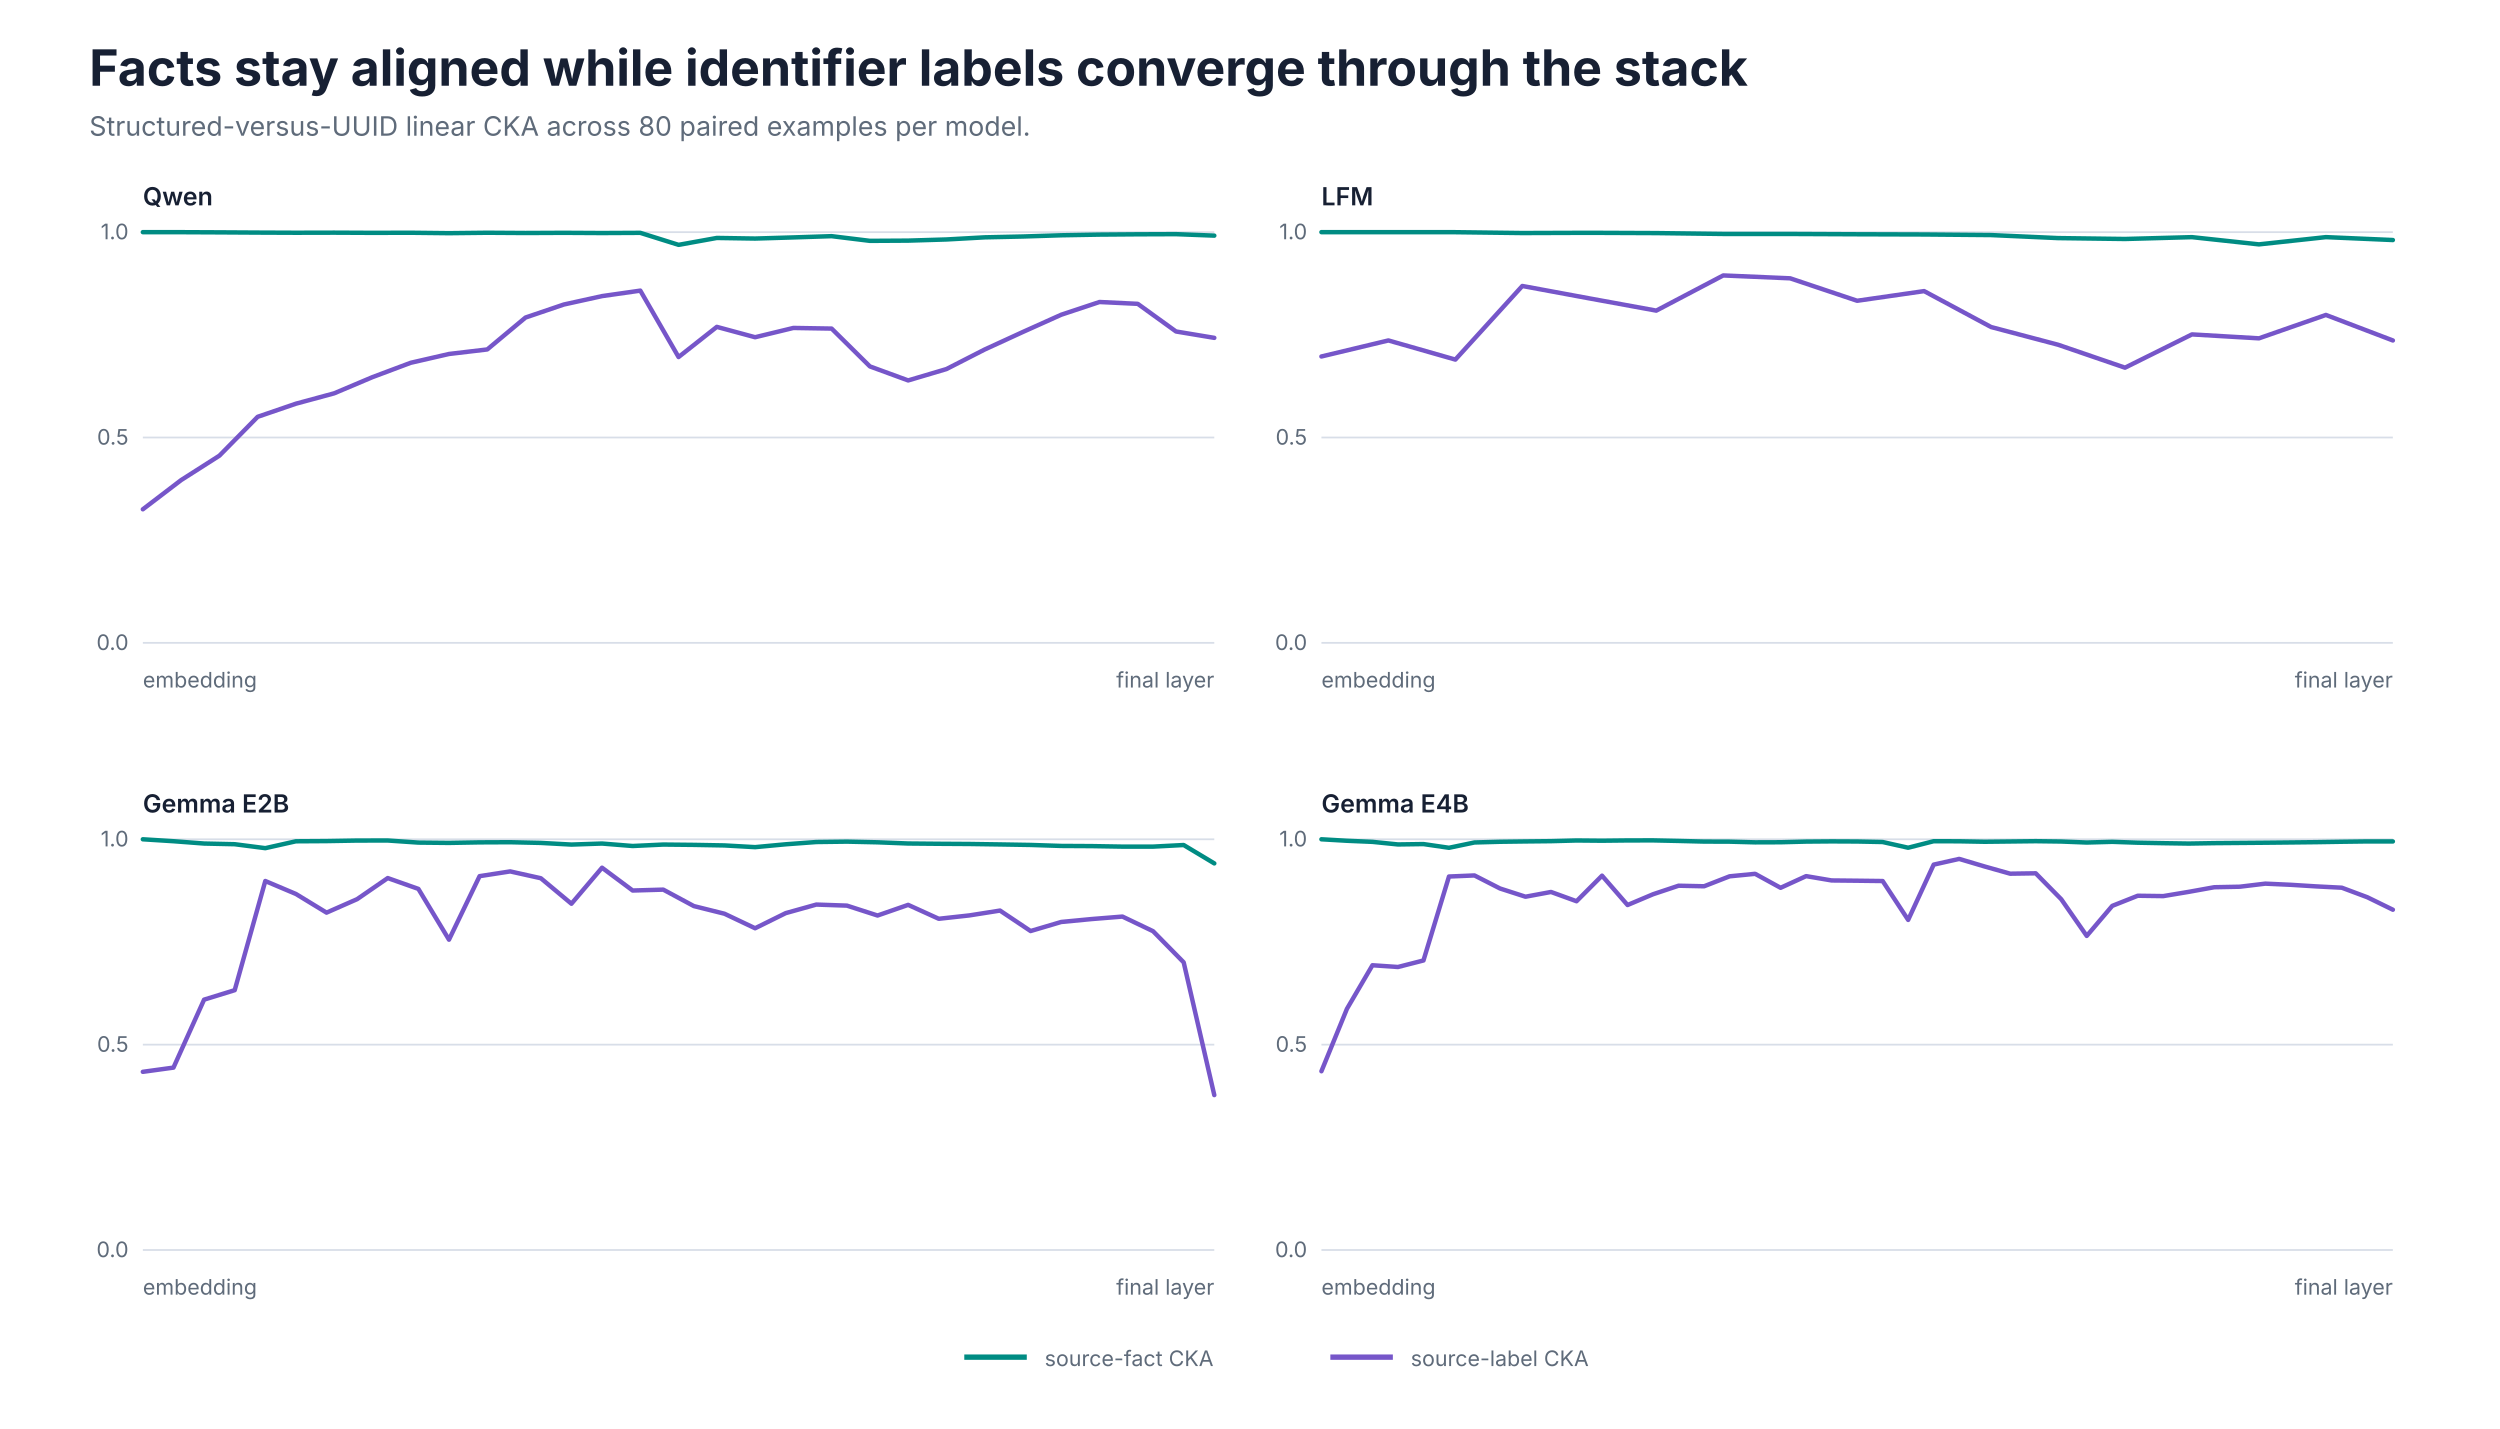
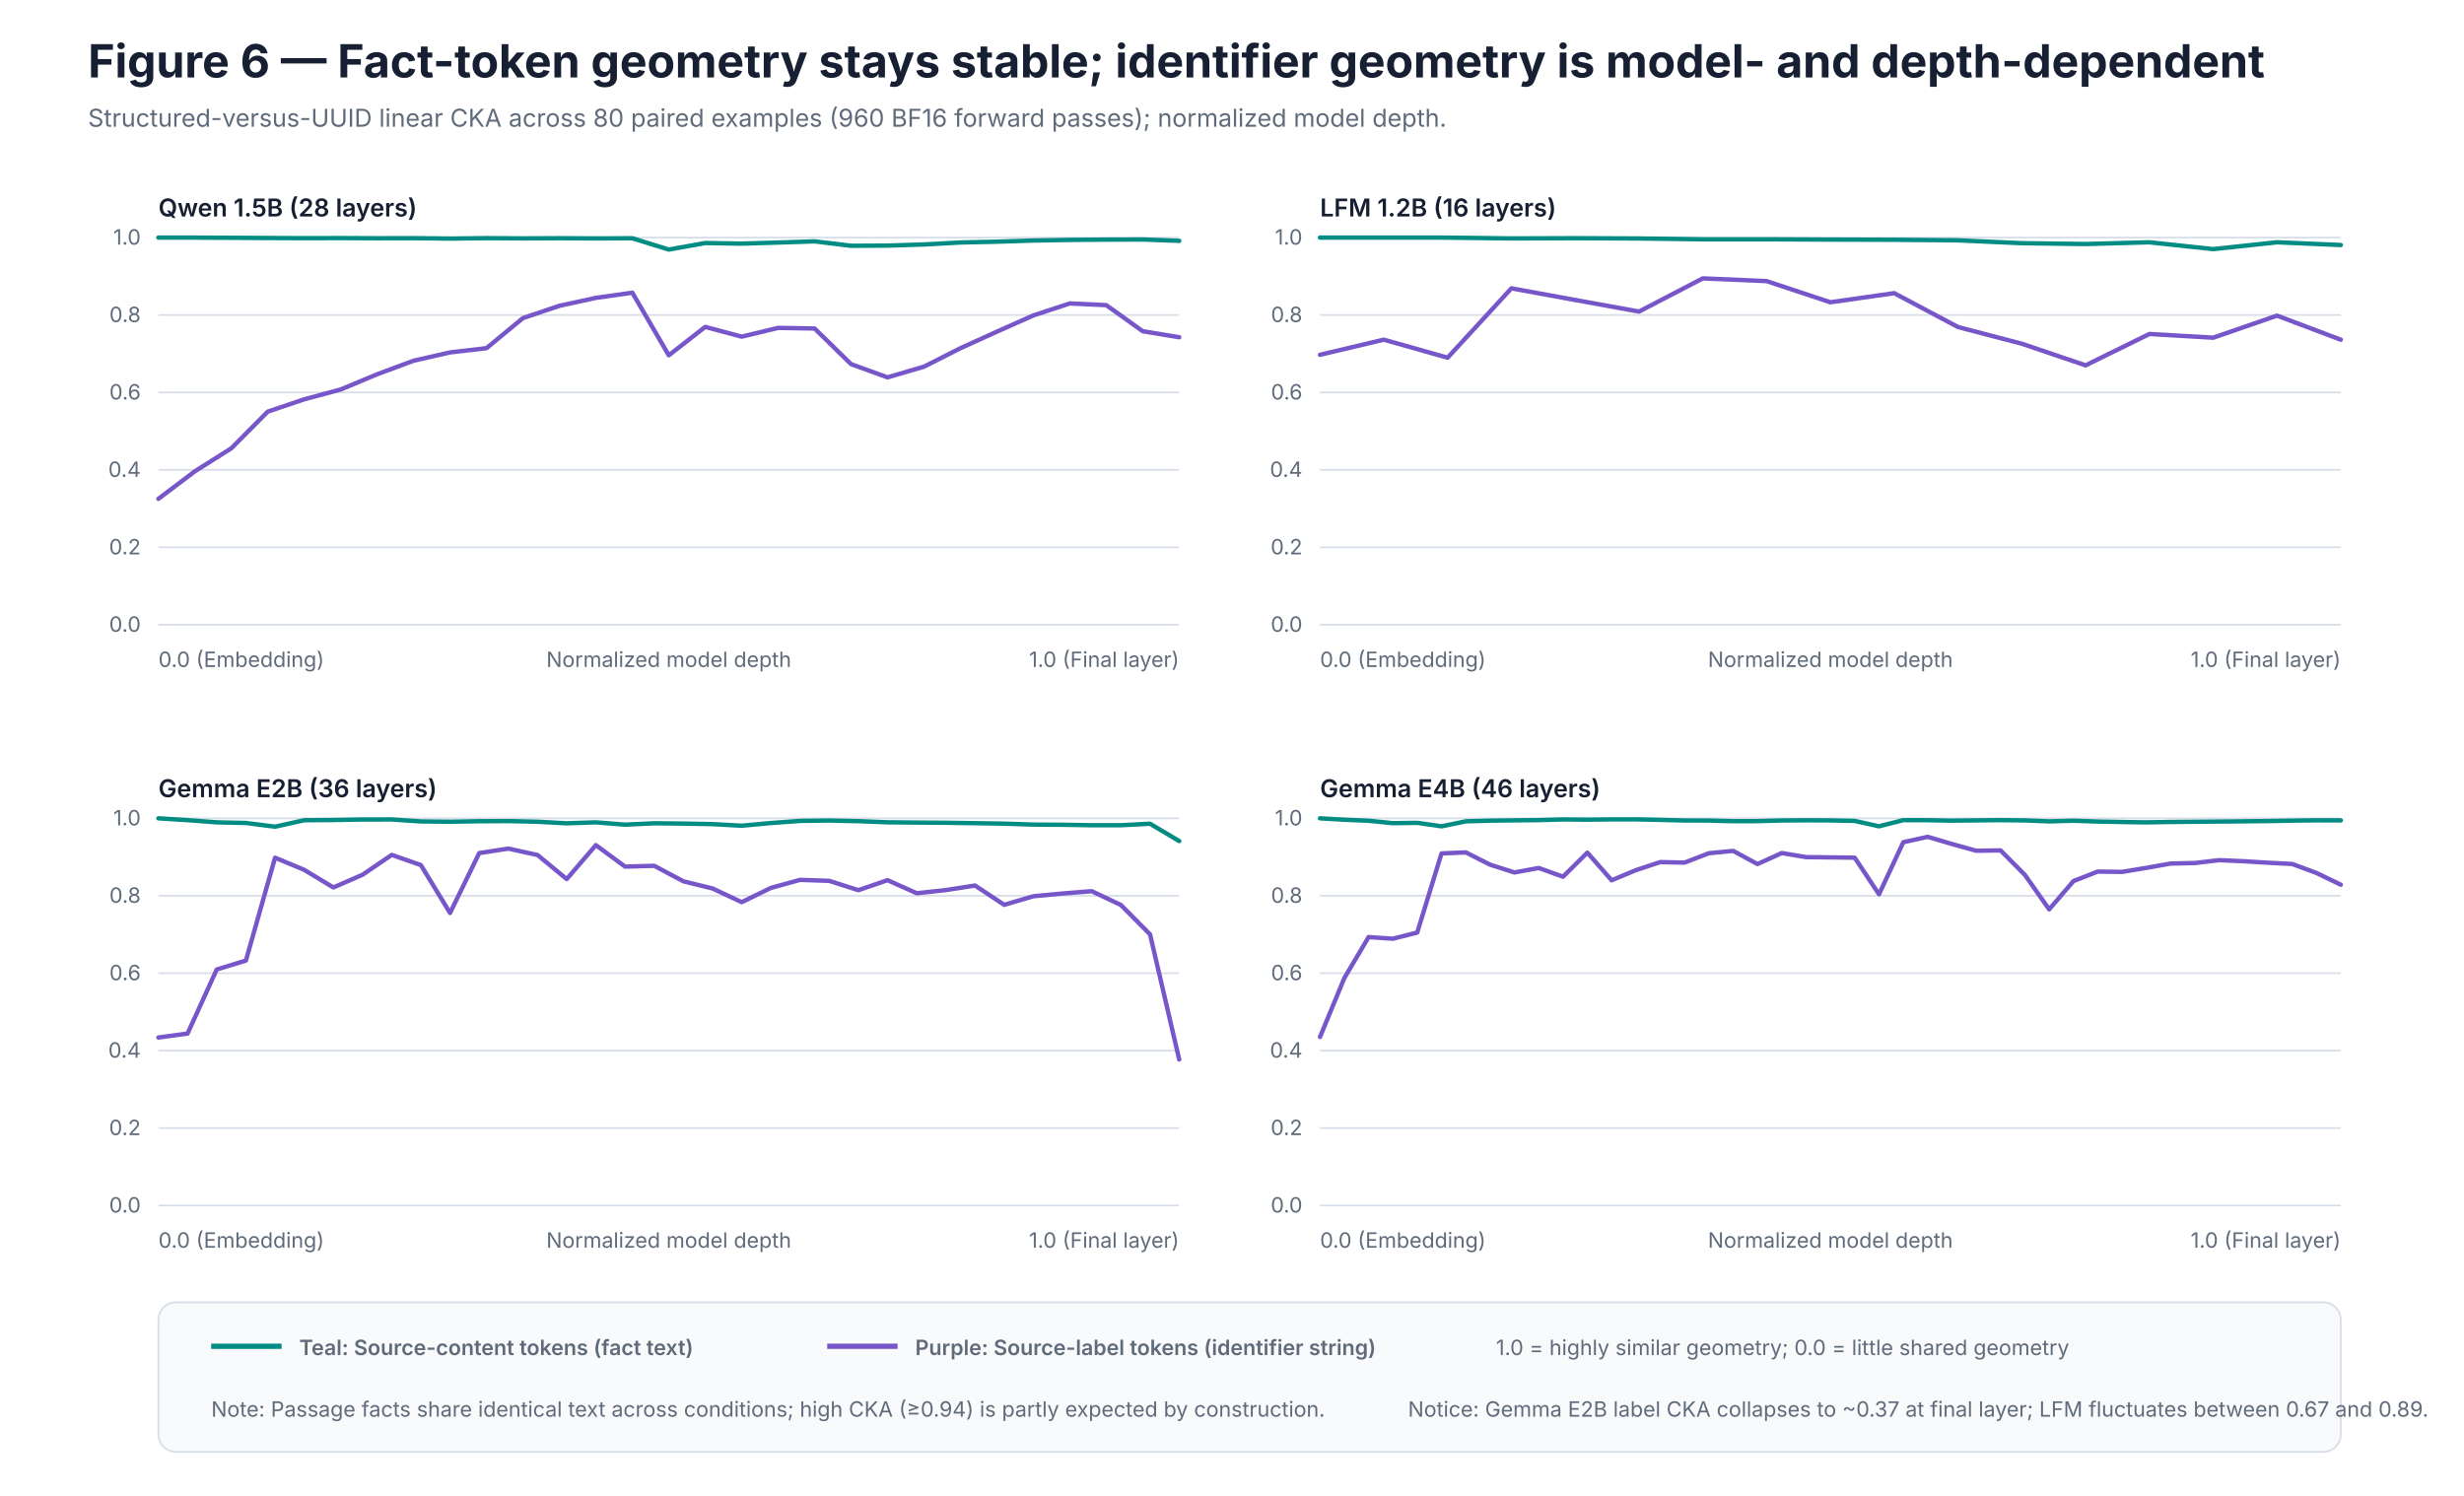
- <svg xmlns="http://www.w3.org/2000/svg" viewBox="0 0 1400 800" role="img" aria-labelledby="title desc">
+ <svg xmlns="http://www.w3.org/2000/svg" viewBox="0 0 1400 850" role="img" aria-labelledby="title desc">
  <style>
text{font-family:Inter,ui-sans-serif,system-ui,-apple-system,BlinkMacSystemFont,'Segoe UI',sans-serif;fill:#172033}
- .title{font-size:28px;font-weight:700}.subtitle{font-size:15px;fill:#5f6b7a}
- .label{font-size:14px;font-weight:600}.body{font-size:14px}.small{font-size:12px;fill:#5f6b7a}
- .mono{font-family:'SFMono-Regular',Consolas,'Liberation Mono',monospace;font-size:13px}
- .axis{stroke:#aeb8c8;stroke-width:1}.grid{stroke:#e5e9f0;stroke-width:1}.zero{stroke:#172033;stroke-width:1.4}
+ .title{font-size:26px;font-weight:700}.subtitle{font-size:14px;fill:#5f6b7a}
+ .label{font-size:14px;font-weight:600}.body{font-size:13px}.small{font-size:12px;fill:#5f6b7a}
+ .mono{font-family:'SFMono-Regular',Consolas,'Liberation Mono',monospace;font-size:12.5px}
+ .axis{stroke:#aeb8c8;stroke-width:1}.grid{stroke:#e5e9f0;stroke-width:1}.zero{stroke:#172033;stroke-width:1.5}
</style>
-   <text x="50" y="48" class="title" text-anchor="start">Facts stay aligned while identifier labels converge through the stack</text>
-   <text x="50" y="76" class="subtitle" text-anchor="start">Structured-versus-UUID linear CKA across 80 paired examples per model.</text>
-   <text x="80" y="115" class="label" text-anchor="start">Qwen</text>
-   <line x1="80" y1="360.0" x2="680" y2="360.0" stroke="#d8dee8" stroke-width="1" />
-   <text x="72" y="364.0" class="small" text-anchor="end">0.0</text>
-   <line x1="80" y1="245.0" x2="680" y2="245.0" stroke="#d8dee8" stroke-width="1" />
-   <text x="72" y="249.0" class="small" text-anchor="end">0.5</text>
-   <line x1="80" y1="130.0" x2="680" y2="130.0" stroke="#d8dee8" stroke-width="1" />
-   <text x="72" y="134.0" class="small" text-anchor="end">1.0</text>
-   <polyline points="80.00,130.00 101.43,130.02 122.86,130.12 144.29,130.25 165.71,130.34 187.14,130.29 208.57,130.39 230.00,130.34 251.43,130.58 272.86,130.34 294.29,130.48 315.71,130.38 337.14,130.50 358.57,130.39 380.00,137.12 401.43,133.25 422.86,133.59 444.29,132.95 465.71,132.25 487.14,134.88 508.57,134.75 530.00,134.10 551.43,132.91 572.86,132.44 594.29,131.76 615.71,131.38 637.14,131.21 658.57,131.13 680.00,131.95" fill="none" stroke="#008c83" stroke-width="2.5" stroke-linecap="round" stroke-linejoin="round" />
-   <polyline points="80.00,285.20 101.43,268.85 122.86,255.18 144.29,233.41 165.71,226.07 187.14,220.26 208.57,211.20 230.00,203.16 251.43,198.23 272.86,195.69 294.29,177.82 315.71,170.54 337.14,165.82 358.57,162.75 380.00,199.94 401.43,183.05 422.86,188.85 444.29,183.65 465.71,184.01 487.14,205.19 508.57,213.04 530.00,206.68 551.43,195.72 572.86,185.88 594.29,176.25 615.71,169.12 637.14,170.15 658.57,185.63 680.00,189.20" fill="none" stroke="#7656c9" stroke-width="2.5" stroke-linecap="round" stroke-linejoin="round" />
-   <text x="80" y="385" class="small" text-anchor="start">embedding</text>
-   <text x="680" y="385" class="small" text-anchor="end">final layer</text>
-   <text x="740" y="115" class="label" text-anchor="start">LFM</text>
-   <line x1="740" y1="360.0" x2="1340" y2="360.0" stroke="#d8dee8" stroke-width="1" />
-   <text x="732" y="364.0" class="small" text-anchor="end">0.0</text>
-   <line x1="740" y1="245.0" x2="1340" y2="245.0" stroke="#d8dee8" stroke-width="1" />
-   <text x="732" y="249.0" class="small" text-anchor="end">0.5</text>
-   <line x1="740" y1="130.0" x2="1340" y2="130.0" stroke="#d8dee8" stroke-width="1" />
-   <text x="732" y="134.0" class="small" text-anchor="end">1.0</text>
-   <polyline points="740.00,130.00 777.50,130.00 815.00,130.03 852.50,130.50 890.00,130.37 927.50,130.53 965.00,131.01 1002.50,131.02 1040.00,131.19 1077.50,131.31 1115.00,131.64 1152.50,133.33 1190.00,133.83 1227.50,132.80 1265.00,136.85 1302.50,132.79 1340.00,134.42" fill="none" stroke="#008c83" stroke-width="2.5" stroke-linecap="round" stroke-linejoin="round" />
-   <polyline points="740.00,199.63 777.50,190.65 815.00,201.37 852.50,160.15 890.00,167.09 927.50,173.95 965.00,154.25 1002.50,155.86 1040.00,168.43 1077.50,163.02 1115.00,183.14 1152.50,193.05 1190.00,205.90 1227.50,187.27 1265.00,189.47 1302.50,176.37 1340.00,190.66" fill="none" stroke="#7656c9" stroke-width="2.5" stroke-linecap="round" stroke-linejoin="round" />
-   <text x="740" y="385" class="small" text-anchor="start">embedding</text>
-   <text x="1340" y="385" class="small" text-anchor="end">final layer</text>
-   <text x="80" y="455" class="label" text-anchor="start">Gemma E2B</text>
-   <line x1="80" y1="700.0" x2="680" y2="700.0" stroke="#d8dee8" stroke-width="1" />
-   <text x="72" y="704.0" class="small" text-anchor="end">0.0</text>
-   <line x1="80" y1="585.0" x2="680" y2="585.0" stroke="#d8dee8" stroke-width="1" />
-   <text x="72" y="589.0" class="small" text-anchor="end">0.5</text>
-   <line x1="80" y1="470.0" x2="680" y2="470.0" stroke="#d8dee8" stroke-width="1" />
-   <text x="72" y="474.0" class="small" text-anchor="end">1.0</text>
-   <polyline points="80.00,470.00 97.14,471.08 114.29,472.38 131.43,472.76 148.57,474.97 165.71,471.12 182.86,471.01 200.00,470.71 217.14,470.68 234.29,471.85 251.43,472.03 268.57,471.72 285.71,471.64 302.86,472.03 320.00,472.96 337.14,472.38 354.29,473.76 371.43,472.95 388.57,473.13 405.71,473.44 422.86,474.40 440.00,472.80 457.14,471.53 474.29,471.31 491.43,471.69 508.57,472.36 525.71,472.52 542.86,472.63 560.00,472.88 577.14,473.17 594.29,473.72 611.43,473.82 628.57,474.11 645.71,474.11 662.86,473.21 680.00,483.50" fill="none" stroke="#008c83" stroke-width="2.5" stroke-linecap="round" stroke-linejoin="round" />
-   <polyline points="80.00,600.22 97.14,597.86 114.29,559.80 131.43,554.50 148.57,493.37 165.71,500.62 182.86,511.07 200.00,503.52 217.14,491.72 234.29,497.78 251.43,526.22 268.57,490.65 285.71,487.99 302.86,491.81 320.00,506.09 337.14,485.92 354.29,498.69 371.43,498.19 388.57,507.41 405.71,511.69 422.86,519.82 440.00,511.35 457.14,506.56 474.29,507.15 491.43,512.69 508.57,506.73 525.71,514.52 542.86,512.63 560.00,509.92 577.14,521.38 594.29,516.30 611.43,514.66 628.57,513.28 645.71,521.47 662.86,538.92 680.00,613.24" fill="none" stroke="#7656c9" stroke-width="2.5" stroke-linecap="round" stroke-linejoin="round" />
-   <text x="80" y="725" class="small" text-anchor="start">embedding</text>
-   <text x="680" y="725" class="small" text-anchor="end">final layer</text>
-   <text x="740" y="455" class="label" text-anchor="start">Gemma E4B</text>
-   <line x1="740" y1="700.0" x2="1340" y2="700.0" stroke="#d8dee8" stroke-width="1" />
-   <text x="732" y="704.0" class="small" text-anchor="end">0.0</text>
-   <line x1="740" y1="585.0" x2="1340" y2="585.0" stroke="#d8dee8" stroke-width="1" />
-   <text x="732" y="589.0" class="small" text-anchor="end">0.5</text>
-   <line x1="740" y1="470.0" x2="1340" y2="470.0" stroke="#d8dee8" stroke-width="1" />
-   <text x="732" y="474.0" class="small" text-anchor="end">1.0</text>
-   <polyline points="740.00,470.00 754.29,470.83 768.57,471.44 782.86,472.89 797.14,472.68 811.43,474.76 825.71,471.78 840.00,471.39 854.29,471.20 868.57,471.05 882.86,470.67 897.14,470.80 911.43,470.64 925.71,470.61 940.00,470.92 954.29,471.28 968.57,471.33 982.86,471.71 997.14,471.66 1011.43,471.29 1025.71,471.17 1040.00,471.24 1054.29,471.53 1068.57,474.73 1082.86,471.08 1097.14,471.12 1111.43,471.39 1125.71,471.23 1140.00,471.06 1154.29,471.25 1168.57,471.81 1182.86,471.42 1197.14,471.91 1211.43,472.18 1225.71,472.40 1240.00,472.16 1254.29,472.04 1268.57,471.92 1282.86,471.77 1297.14,471.61 1311.43,471.38 1325.71,471.19 1340.00,471.21" fill="none" stroke="#008c83" stroke-width="2.5" stroke-linecap="round" stroke-linejoin="round" />
-   <polyline points="740.00,599.89 754.29,564.94 768.57,540.54 782.86,541.52 797.14,537.86 811.43,490.85 825.71,490.25 840.00,497.55 854.29,502.16 868.57,499.50 882.86,504.69 897.14,490.38 911.43,506.81 925.71,500.78 940.00,496.00 954.29,496.31 968.57,490.74 982.86,489.34 997.14,497.17 1011.43,490.63 1025.71,493.05 1040.00,493.20 1054.29,493.38 1068.57,515.14 1082.86,484.19 1097.14,480.99 1111.43,485.24 1125.71,489.27 1140.00,489.05 1154.29,503.57 1168.57,524.10 1182.86,507.29 1197.14,501.62 1211.43,501.82 1225.71,499.43 1240.00,496.85 1254.29,496.56 1268.57,494.84 1282.86,495.49 1297.14,496.38 1311.43,497.12 1325.71,502.46 1340.00,509.44" fill="none" stroke="#7656c9" stroke-width="2.5" stroke-linecap="round" stroke-linejoin="round" />
-   <text x="740" y="725" class="small" text-anchor="start">embedding</text>
-   <text x="1340" y="725" class="small" text-anchor="end">final layer</text>
-   <line x1="540" y1="760" x2="575" y2="760" stroke="#008c83" stroke-width="3" />
-   <text x="585" y="765" class="small" text-anchor="start">source-fact CKA</text>
-   <line x1="745" y1="760" x2="780" y2="760" stroke="#7656c9" stroke-width="3" />
-   <text x="790" y="765" class="small" text-anchor="start">source-label CKA</text>
+   <text x="50" y="44" class="title" text-anchor="start">Figure 6 — Fact-token geometry stays stable; identifier geometry is model- and depth-dependent</text>
+   <text x="50" y="72" class="subtitle" text-anchor="start">Structured-versus-UUID linear CKA across 80 paired examples (960 BF16 forward passes); normalized model depth.</text>
+   <text x="90" y="123" class="label" text-anchor="start" fill="#172033">Qwen 1.5B (28 layers)</text>
+   <line x1="90" y1="355.0" x2="670" y2="355.0" stroke="#d8dee8" stroke-width="1" />
+   <text x="80" y="359.0" class="small" text-anchor="end">0.0</text>
+   <line x1="90" y1="311.0" x2="670" y2="311.0" stroke="#d8dee8" stroke-width="1" />
+   <text x="80" y="315.0" class="small" text-anchor="end">0.2</text>
+   <line x1="90" y1="267.0" x2="670" y2="267.0" stroke="#d8dee8" stroke-width="1" />
+   <text x="80" y="271.0" class="small" text-anchor="end">0.4</text>
+   <line x1="90" y1="223.0" x2="670" y2="223.0" stroke="#d8dee8" stroke-width="1" />
+   <text x="80" y="227.0" class="small" text-anchor="end">0.6</text>
+   <line x1="90" y1="179.0" x2="670" y2="179.0" stroke="#d8dee8" stroke-width="1" />
+   <text x="80" y="183.0" class="small" text-anchor="end">0.8</text>
+   <line x1="90" y1="135.0" x2="670" y2="135.0" stroke="#d8dee8" stroke-width="1" />
+   <text x="80" y="139.0" class="small" text-anchor="end">1.0</text>
+   <polyline points="90.00,135.00 110.71,135.02 131.43,135.12 152.14,135.24 172.86,135.33 193.57,135.28 214.29,135.38 235.00,135.33 255.71,135.56 276.43,135.32 297.14,135.46 317.86,135.36 338.57,135.48 359.29,135.38 380.00,141.81 400.71,138.10 421.43,138.43 442.14,137.82 462.86,137.15 483.57,139.66 504.29,139.55 525.00,138.92 545.71,137.78 566.43,137.34 587.14,136.68 607.86,136.32 628.57,136.16 649.29,136.09 670.00,136.86" fill="none" stroke="#008c83" stroke-width="2.5" stroke-linecap="round" stroke-linejoin="round" />
+   <polyline points="90.00,283.45 110.71,267.82 131.43,254.74 152.14,233.91 172.86,226.89 193.57,221.33 214.29,212.67 235.00,204.98 255.71,200.26 276.43,197.84 297.14,180.74 317.86,173.77 338.57,169.26 359.29,166.33 380.00,201.90 400.71,185.75 421.43,191.29 442.14,186.32 462.86,186.66 483.57,206.92 504.29,214.43 525.00,208.35 545.71,197.87 566.43,188.45 587.14,179.24 607.86,172.42 628.57,173.40 649.29,188.21 670.00,191.63" fill="none" stroke="#7656c9" stroke-width="2.5" stroke-linecap="round" stroke-linejoin="round" />
+   <text x="90" y="379" class="small" text-anchor="start">0.0 (Embedding)</text>
+   <text x="670" y="379" class="small" text-anchor="end">1.0 (Final layer)</text>
+   <text x="380.0" y="379" class="small" text-anchor="middle">Normalized model depth</text>
+   <text x="750" y="123" class="label" text-anchor="start" fill="#172033">LFM 1.2B (16 layers)</text>
+   <line x1="750" y1="355.0" x2="1330" y2="355.0" stroke="#d8dee8" stroke-width="1" />
+   <text x="740" y="359.0" class="small" text-anchor="end">0.0</text>
+   <line x1="750" y1="311.0" x2="1330" y2="311.0" stroke="#d8dee8" stroke-width="1" />
+   <text x="740" y="315.0" class="small" text-anchor="end">0.2</text>
+   <line x1="750" y1="267.0" x2="1330" y2="267.0" stroke="#d8dee8" stroke-width="1" />
+   <text x="740" y="271.0" class="small" text-anchor="end">0.4</text>
+   <line x1="750" y1="223.0" x2="1330" y2="223.0" stroke="#d8dee8" stroke-width="1" />
+   <text x="740" y="227.0" class="small" text-anchor="end">0.6</text>
+   <line x1="750" y1="179.0" x2="1330" y2="179.0" stroke="#d8dee8" stroke-width="1" />
+   <text x="740" y="183.0" class="small" text-anchor="end">0.8</text>
+   <line x1="750" y1="135.0" x2="1330" y2="135.0" stroke="#d8dee8" stroke-width="1" />
+   <text x="740" y="139.0" class="small" text-anchor="end">1.0</text>
+   <polyline points="750.00,135.00 786.25,135.00 822.50,135.03 858.75,135.48 895.00,135.35 931.25,135.51 967.50,135.97 1003.75,135.97 1040.00,136.14 1076.25,136.25 1112.50,136.56 1148.75,138.19 1185.00,138.66 1221.25,137.68 1257.50,141.55 1293.75,137.67 1330.00,139.23" fill="none" stroke="#008c83" stroke-width="2.5" stroke-linecap="round" stroke-linejoin="round" />
+   <polyline points="750.00,201.61 786.25,193.01 822.50,203.26 858.75,163.84 895.00,170.47 931.25,177.04 967.50,158.19 1003.75,159.74 1040.00,171.76 1076.25,166.59 1112.50,185.83 1148.75,195.31 1185.00,207.60 1221.25,189.78 1257.50,191.89 1293.75,179.35 1330.00,193.03" fill="none" stroke="#7656c9" stroke-width="2.5" stroke-linecap="round" stroke-linejoin="round" />
+   <text x="750" y="379" class="small" text-anchor="start">0.0 (Embedding)</text>
+   <text x="1330" y="379" class="small" text-anchor="end">1.0 (Final layer)</text>
+   <text x="1040.0" y="379" class="small" text-anchor="middle">Normalized model depth</text>
+   <text x="90" y="453" class="label" text-anchor="start" fill="#172033">Gemma E2B (36 layers)</text>
+   <line x1="90" y1="685.0" x2="670" y2="685.0" stroke="#d8dee8" stroke-width="1" />
+   <text x="80" y="689.0" class="small" text-anchor="end">0.0</text>
+   <line x1="90" y1="641.0" x2="670" y2="641.0" stroke="#d8dee8" stroke-width="1" />
+   <text x="80" y="645.0" class="small" text-anchor="end">0.2</text>
+   <line x1="90" y1="597.0" x2="670" y2="597.0" stroke="#d8dee8" stroke-width="1" />
+   <text x="80" y="601.0" class="small" text-anchor="end">0.4</text>
+   <line x1="90" y1="553.0" x2="670" y2="553.0" stroke="#d8dee8" stroke-width="1" />
+   <text x="80" y="557.0" class="small" text-anchor="end">0.6</text>
+   <line x1="90" y1="509.0" x2="670" y2="509.0" stroke="#d8dee8" stroke-width="1" />
+   <text x="80" y="513.0" class="small" text-anchor="end">0.8</text>
+   <line x1="90" y1="465.0" x2="670" y2="465.0" stroke="#d8dee8" stroke-width="1" />
+   <text x="80" y="469.0" class="small" text-anchor="end">1.0</text>
+   <polyline points="90.00,465.00 106.57,466.03 123.14,467.28 139.71,467.64 156.29,469.75 172.86,466.07 189.43,465.96 206.00,465.68 222.57,465.65 239.14,466.77 255.71,466.94 272.29,466.65 288.86,466.57 305.43,466.94 322.00,467.83 338.57,467.28 355.14,468.60 371.71,467.82 388.29,467.99 404.86,468.29 421.43,469.21 438.00,467.67 454.57,466.46 471.14,466.26 487.71,466.61 504.29,467.26 520.86,467.41 537.43,467.52 554.00,467.76 570.57,468.03 587.14,468.56 603.71,468.66 620.29,468.93 636.86,468.93 653.43,468.07 670.00,477.92" fill="none" stroke="#008c83" stroke-width="2.5" stroke-linecap="round" stroke-linejoin="round" />
+   <polyline points="90.00,589.56 106.57,587.30 123.14,550.90 139.71,545.83 156.29,487.36 172.86,494.29 189.43,504.28 206.00,497.06 222.57,485.78 239.14,491.57 255.71,518.78 272.29,484.75 288.86,482.21 305.43,485.86 322.00,499.52 338.57,480.23 355.14,492.44 371.71,491.97 388.29,500.78 404.86,504.87 421.43,512.65 438.00,504.55 454.57,499.97 471.14,500.53 487.71,505.83 504.29,500.14 520.86,507.58 537.43,505.78 554.00,503.19 570.57,514.15 587.14,509.29 603.71,507.72 620.29,506.40 636.86,514.23 653.43,530.93 670.00,602.01" fill="none" stroke="#7656c9" stroke-width="2.5" stroke-linecap="round" stroke-linejoin="round" />
+   <text x="90" y="709" class="small" text-anchor="start">0.0 (Embedding)</text>
+   <text x="670" y="709" class="small" text-anchor="end">1.0 (Final layer)</text>
+   <text x="380.0" y="709" class="small" text-anchor="middle">Normalized model depth</text>
+   <text x="750" y="453" class="label" text-anchor="start" fill="#172033">Gemma E4B (46 layers)</text>
+   <line x1="750" y1="685.0" x2="1330" y2="685.0" stroke="#d8dee8" stroke-width="1" />
+   <text x="740" y="689.0" class="small" text-anchor="end">0.0</text>
+   <line x1="750" y1="641.0" x2="1330" y2="641.0" stroke="#d8dee8" stroke-width="1" />
+   <text x="740" y="645.0" class="small" text-anchor="end">0.2</text>
+   <line x1="750" y1="597.0" x2="1330" y2="597.0" stroke="#d8dee8" stroke-width="1" />
+   <text x="740" y="601.0" class="small" text-anchor="end">0.4</text>
+   <line x1="750" y1="553.0" x2="1330" y2="553.0" stroke="#d8dee8" stroke-width="1" />
+   <text x="740" y="557.0" class="small" text-anchor="end">0.6</text>
+   <line x1="750" y1="509.0" x2="1330" y2="509.0" stroke="#d8dee8" stroke-width="1" />
+   <text x="740" y="513.0" class="small" text-anchor="end">0.8</text>
+   <line x1="750" y1="465.0" x2="1330" y2="465.0" stroke="#d8dee8" stroke-width="1" />
+   <text x="740" y="469.0" class="small" text-anchor="end">1.0</text>
+   <polyline points="750.00,465.00 763.81,465.79 777.62,466.38 791.43,467.76 805.24,467.56 819.05,469.55 832.86,466.70 846.67,466.33 860.48,466.15 874.29,466.01 888.10,465.64 901.90,465.77 915.71,465.61 929.52,465.58 943.33,465.88 957.14,466.23 970.95,466.27 984.76,466.63 998.57,466.59 1012.38,466.23 1026.19,466.12 1040.00,466.19 1053.81,466.47 1067.62,469.53 1081.43,466.03 1095.24,466.07 1109.05,466.33 1122.86,466.17 1136.67,466.02 1150.48,466.19 1164.29,466.73 1178.10,466.36 1191.90,466.83 1205.71,467.09 1219.52,467.30 1233.33,467.06 1247.14,466.95 1260.95,466.83 1274.76,466.70 1288.57,466.54 1302.38,466.32 1316.19,466.14 1330.00,466.16" fill="none" stroke="#008c83" stroke-width="2.5" stroke-linecap="round" stroke-linejoin="round" />
+   <polyline points="750.00,589.25 763.81,555.81 777.62,532.48 791.43,533.41 805.24,529.91 819.05,484.94 832.86,484.37 846.67,491.35 860.48,495.76 874.29,493.21 888.10,498.18 901.90,484.49 915.71,500.21 929.52,494.44 943.33,489.87 957.14,490.16 970.95,484.84 984.76,483.50 998.57,490.99 1012.38,484.73 1026.19,487.05 1040.00,487.19 1053.81,487.36 1067.62,508.17 1081.43,478.57 1095.24,475.51 1109.05,479.58 1122.86,483.43 1136.67,483.22 1150.48,497.11 1164.29,516.74 1178.10,500.67 1191.90,495.25 1205.71,495.44 1219.52,493.15 1233.33,490.69 1247.14,490.40 1260.95,488.76 1274.76,489.38 1288.57,490.23 1302.38,490.94 1316.19,496.05 1330.00,502.72" fill="none" stroke="#7656c9" stroke-width="2.5" stroke-linecap="round" stroke-linejoin="round" />
+   <text x="750" y="709" class="small" text-anchor="start">0.0 (Embedding)</text>
+   <text x="1330" y="709" class="small" text-anchor="end">1.0 (Final layer)</text>
+   <text x="1040.0" y="709" class="small" text-anchor="middle">Normalized model depth</text>
+   <rect x="90" y="740" width="1240" height="85" rx="10" fill="#f8fafc" stroke="#d8dee8" stroke-width="1" />
+   <line x1="120" y1="765" x2="160" y2="765" stroke="#008c83" stroke-width="3" />
+   <text x="170" y="770" class="small" text-anchor="start" font-weight="600">Teal: Source-content tokens (fact text)</text>
+   <line x1="470" y1="765" x2="510" y2="765" stroke="#7656c9" stroke-width="3" />
+   <text x="520" y="770" class="small" text-anchor="start" font-weight="600">Purple: Source-label tokens (identifier string)</text>
+   <text x="850" y="770" class="small" text-anchor="start" fill="#5f6b7a">1.0 = highly similar geometry; 0.0 = little shared geometry</text>
+   <text x="120" y="805" class="small" text-anchor="start">Note: Passage facts share identical text across conditions; high CKA (≥0.94) is partly expected by construction.</text>
+   <text x="800" y="805" class="small" text-anchor="start">Notice: Gemma E2B label CKA collapses to ~0.37 at final layer; LFM fluctuates between 0.67 and 0.89.</text>
</svg>
